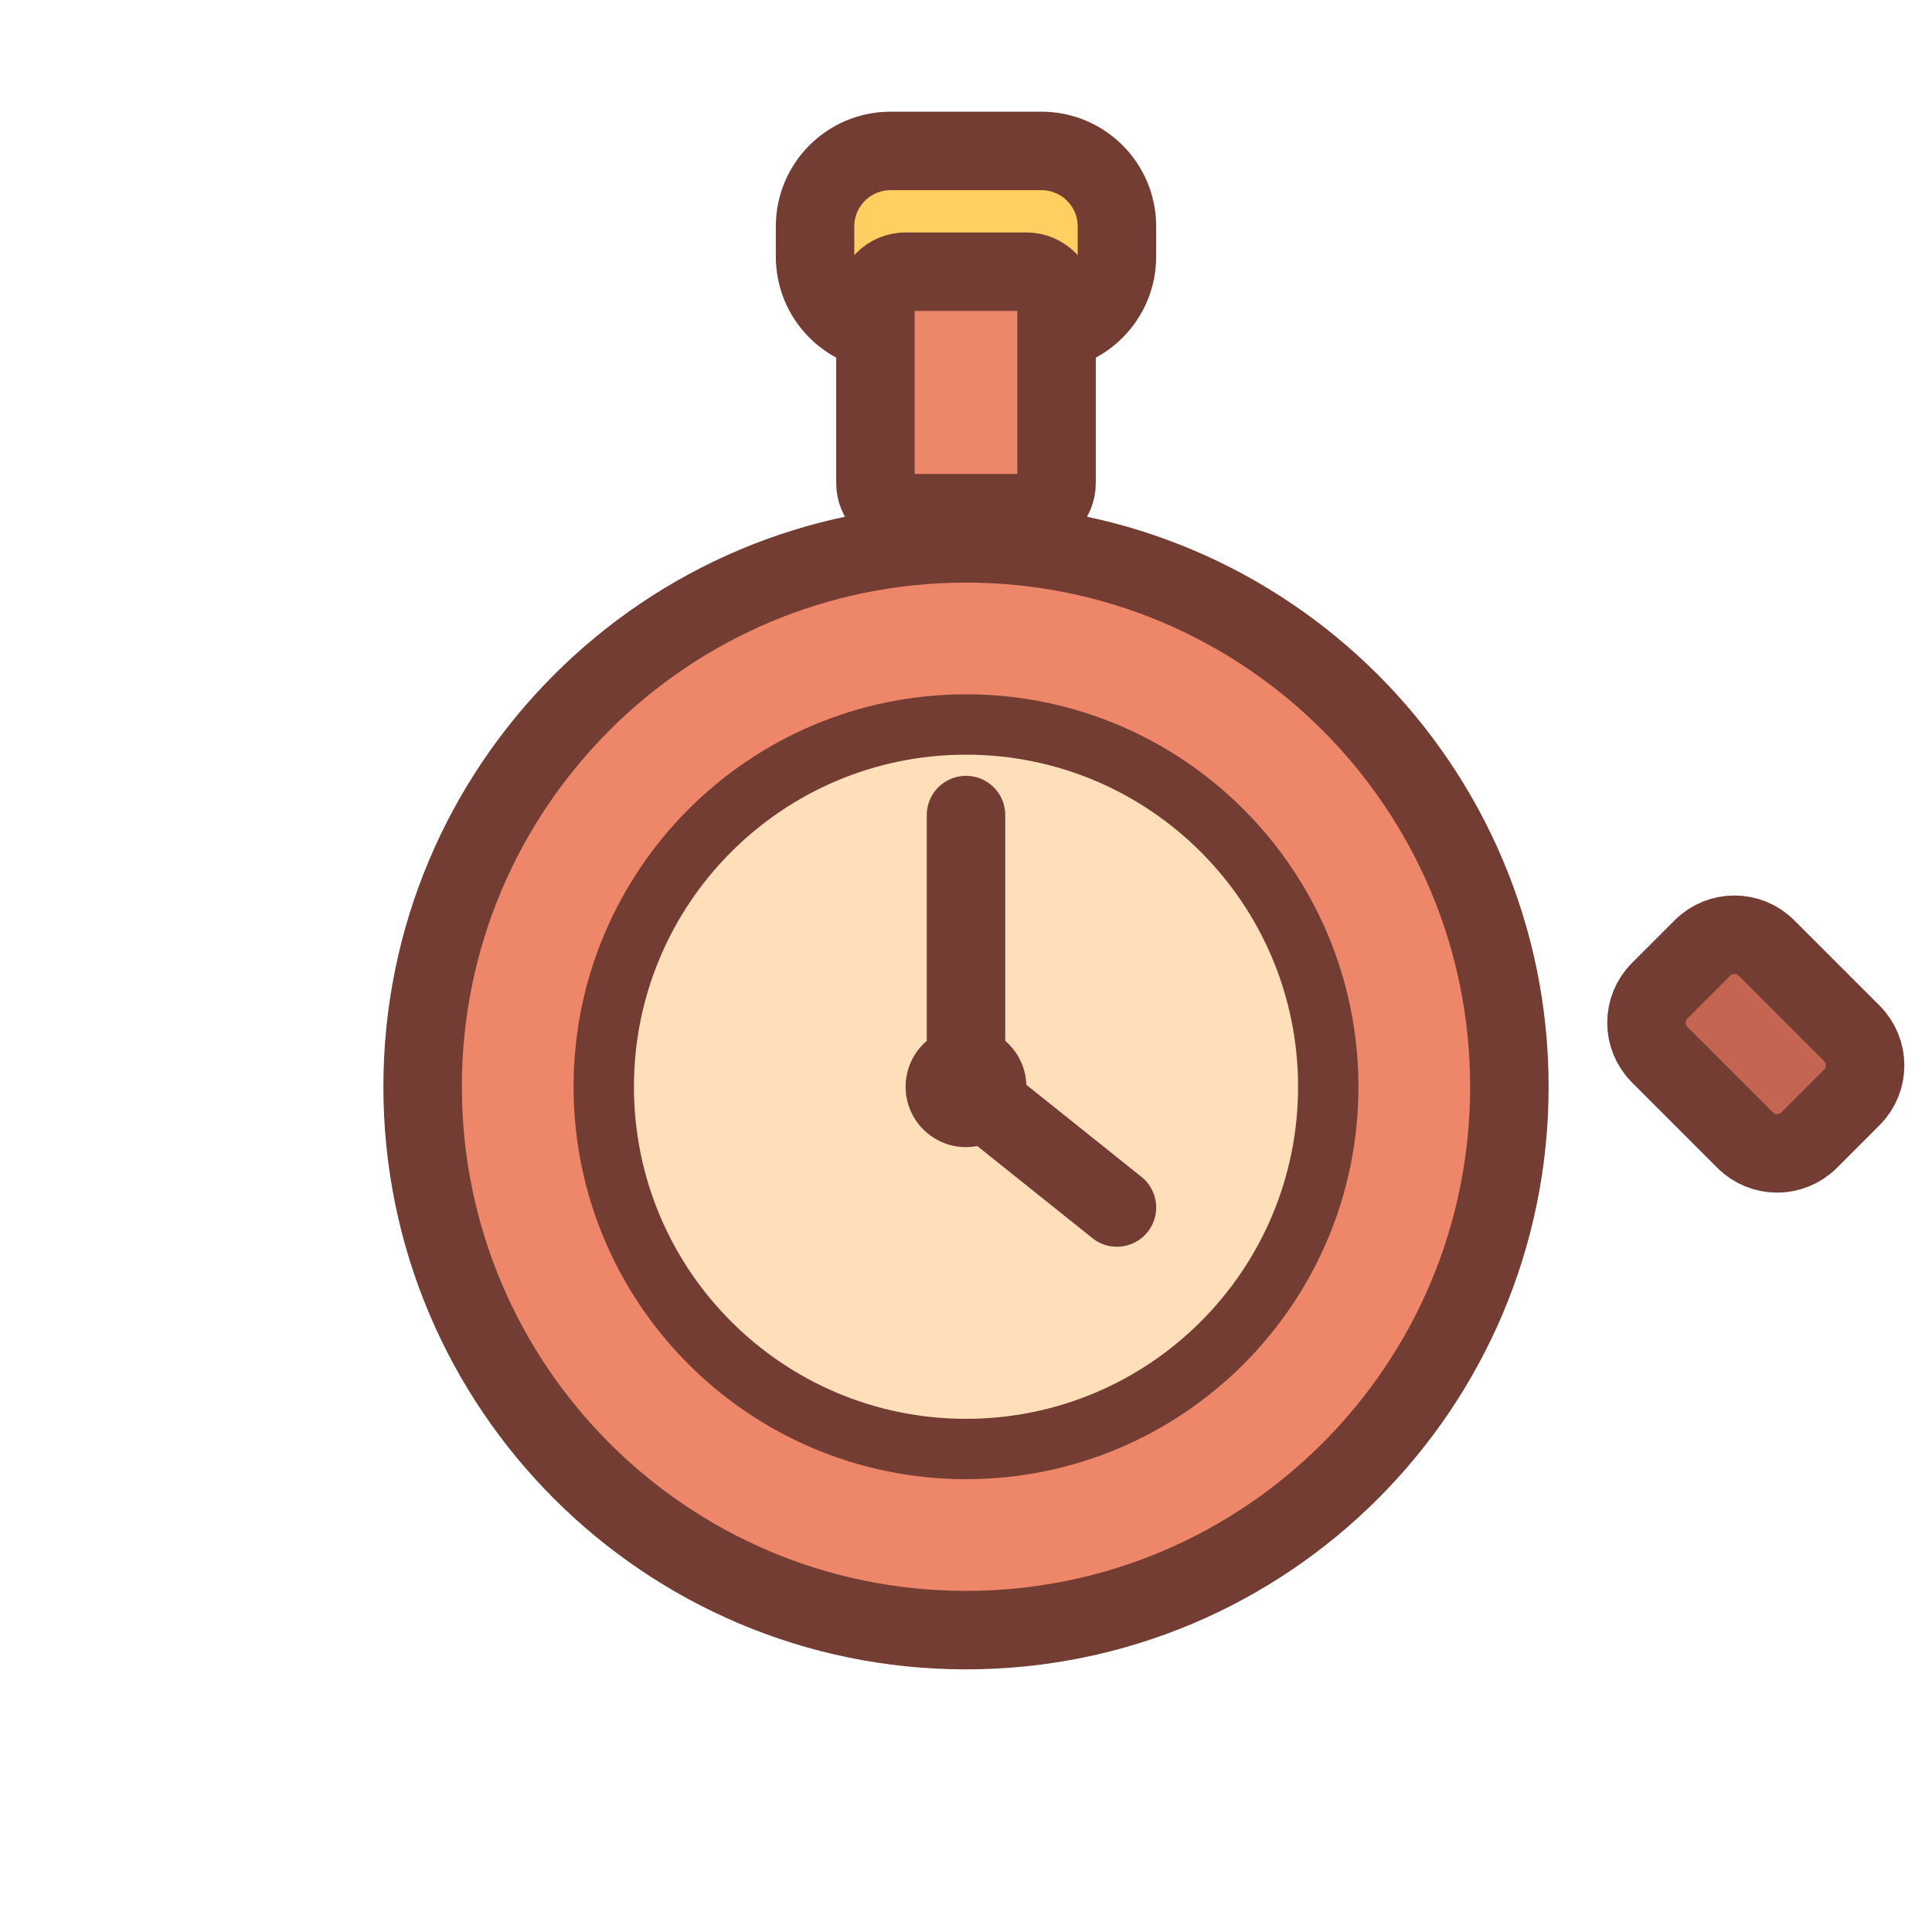
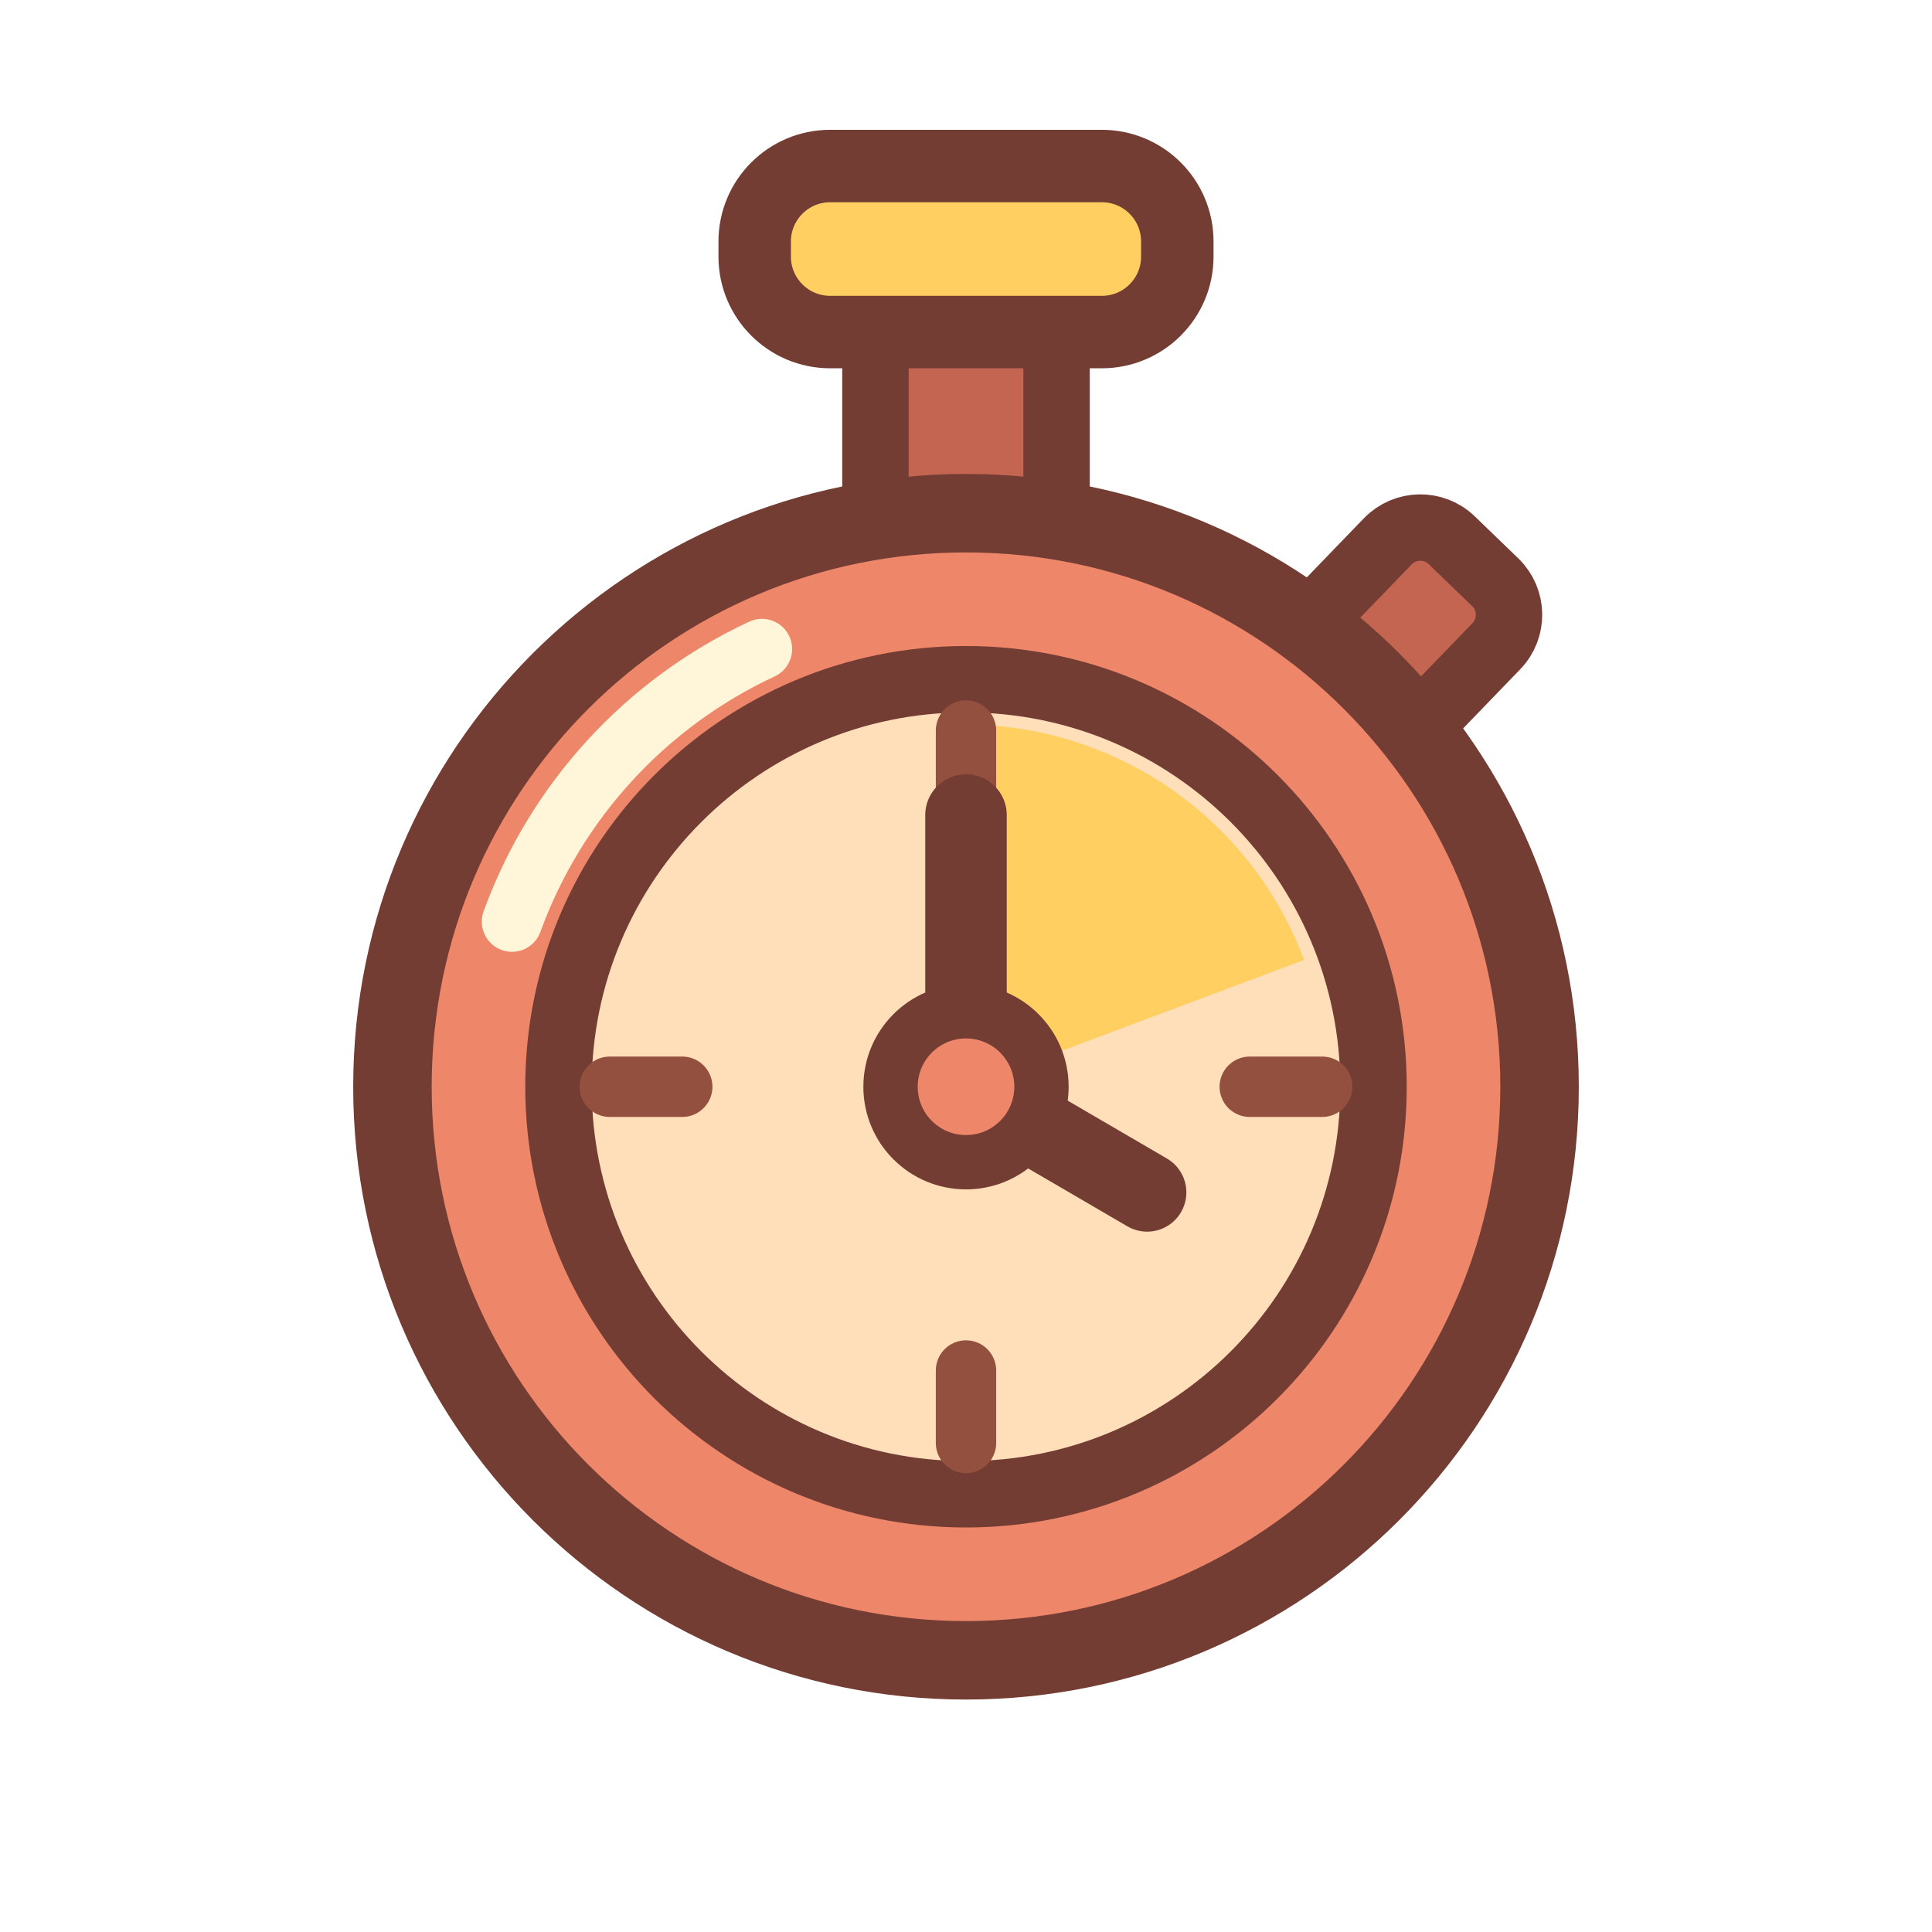
<svg xmlns="http://www.w3.org/2000/svg" width="64" height="64" viewBox="0 0 64 64">
  <g stroke-linecap="round" stroke-linejoin="round">
-     <rect x="27" y="5" width="10" height="6" rx="2.5" fill="#ffcf62" stroke="#743d34" stroke-width="2.6" />
-     <rect x="29" y="9" width="6" height="8" rx="1" fill="#ee876a" stroke="#743d34" stroke-width="2.6" />
-     <circle cx="32" cy="36" r="18" fill="#ee876a" stroke="#743d34" stroke-width="2.6" />
-     <circle cx="32" cy="36" r="12" fill="#ffdfb9" stroke="#743d34" stroke-width="2" />
-     <path d="M32 36V27" fill="none" stroke="#743d34" stroke-width="2.6" />
-     <path d="M32 36l5 4" fill="none" stroke="#743d34" stroke-width="2.6" />
-     <circle cx="32" cy="36" r="2" fill="#743d34" stroke="none" stroke-width="2.6" />
-     <g transform="rotate(45 32 36)">
-       <rect x="46" y="14" width="7" height="5" rx="1.5" fill="#c46552" stroke="#743d34" stroke-width="2.6" />
+     <g transform="rotate(44 32 36)">
+       <rect x="29.5" y="11.8" width="5" height="6.5" rx="1.5" fill="#c46552" stroke="#743d34" stroke-width="2.2" />
    </g>
+     <rect x="29" y="11" width="6" height="7" rx="1" fill="#c46552" stroke="#743d34" stroke-width="2.2" />
+     <rect x="25" y="5.5" width="14" height="5.5" rx="2.5" fill="#ffcf62" stroke="#743d34" stroke-width="2.4" />
+     <circle cx="32" cy="36" r="19" fill="#ee876a" stroke="#743d34" stroke-width="2.6" />
+     <path d="M16.96 30.53A16 16 0 0 1 25.24 21.50" fill="none" stroke="#fff5d8" stroke-width="2.0" />
+     <circle cx="32" cy="36" r="13.5" fill="#ffdfb9" stroke="#743d34" stroke-width="2.2" />
+     <path d="M32 36V24A12 12 0 0 1 43.2 31.8Z" fill="#ffcf62" stroke="none" stroke-width="2.6" />
+     <path d="M32 24.2v2.4m0 18.8v2.4M20.2 36h2.4m18.8 0h2.4" fill="none" stroke="#94503e" stroke-width="2.0" />
+     <path d="M32 36V27" fill="none" stroke="#743d34" stroke-width="2.7" />
+     <path d="M32 36l6 3.5" fill="none" stroke="#743d34" stroke-width="2.6" />
+     <circle cx="32" cy="36" r="2.5" fill="#ee876a" stroke="#743d34" stroke-width="1.8" />
  </g>
</svg>
